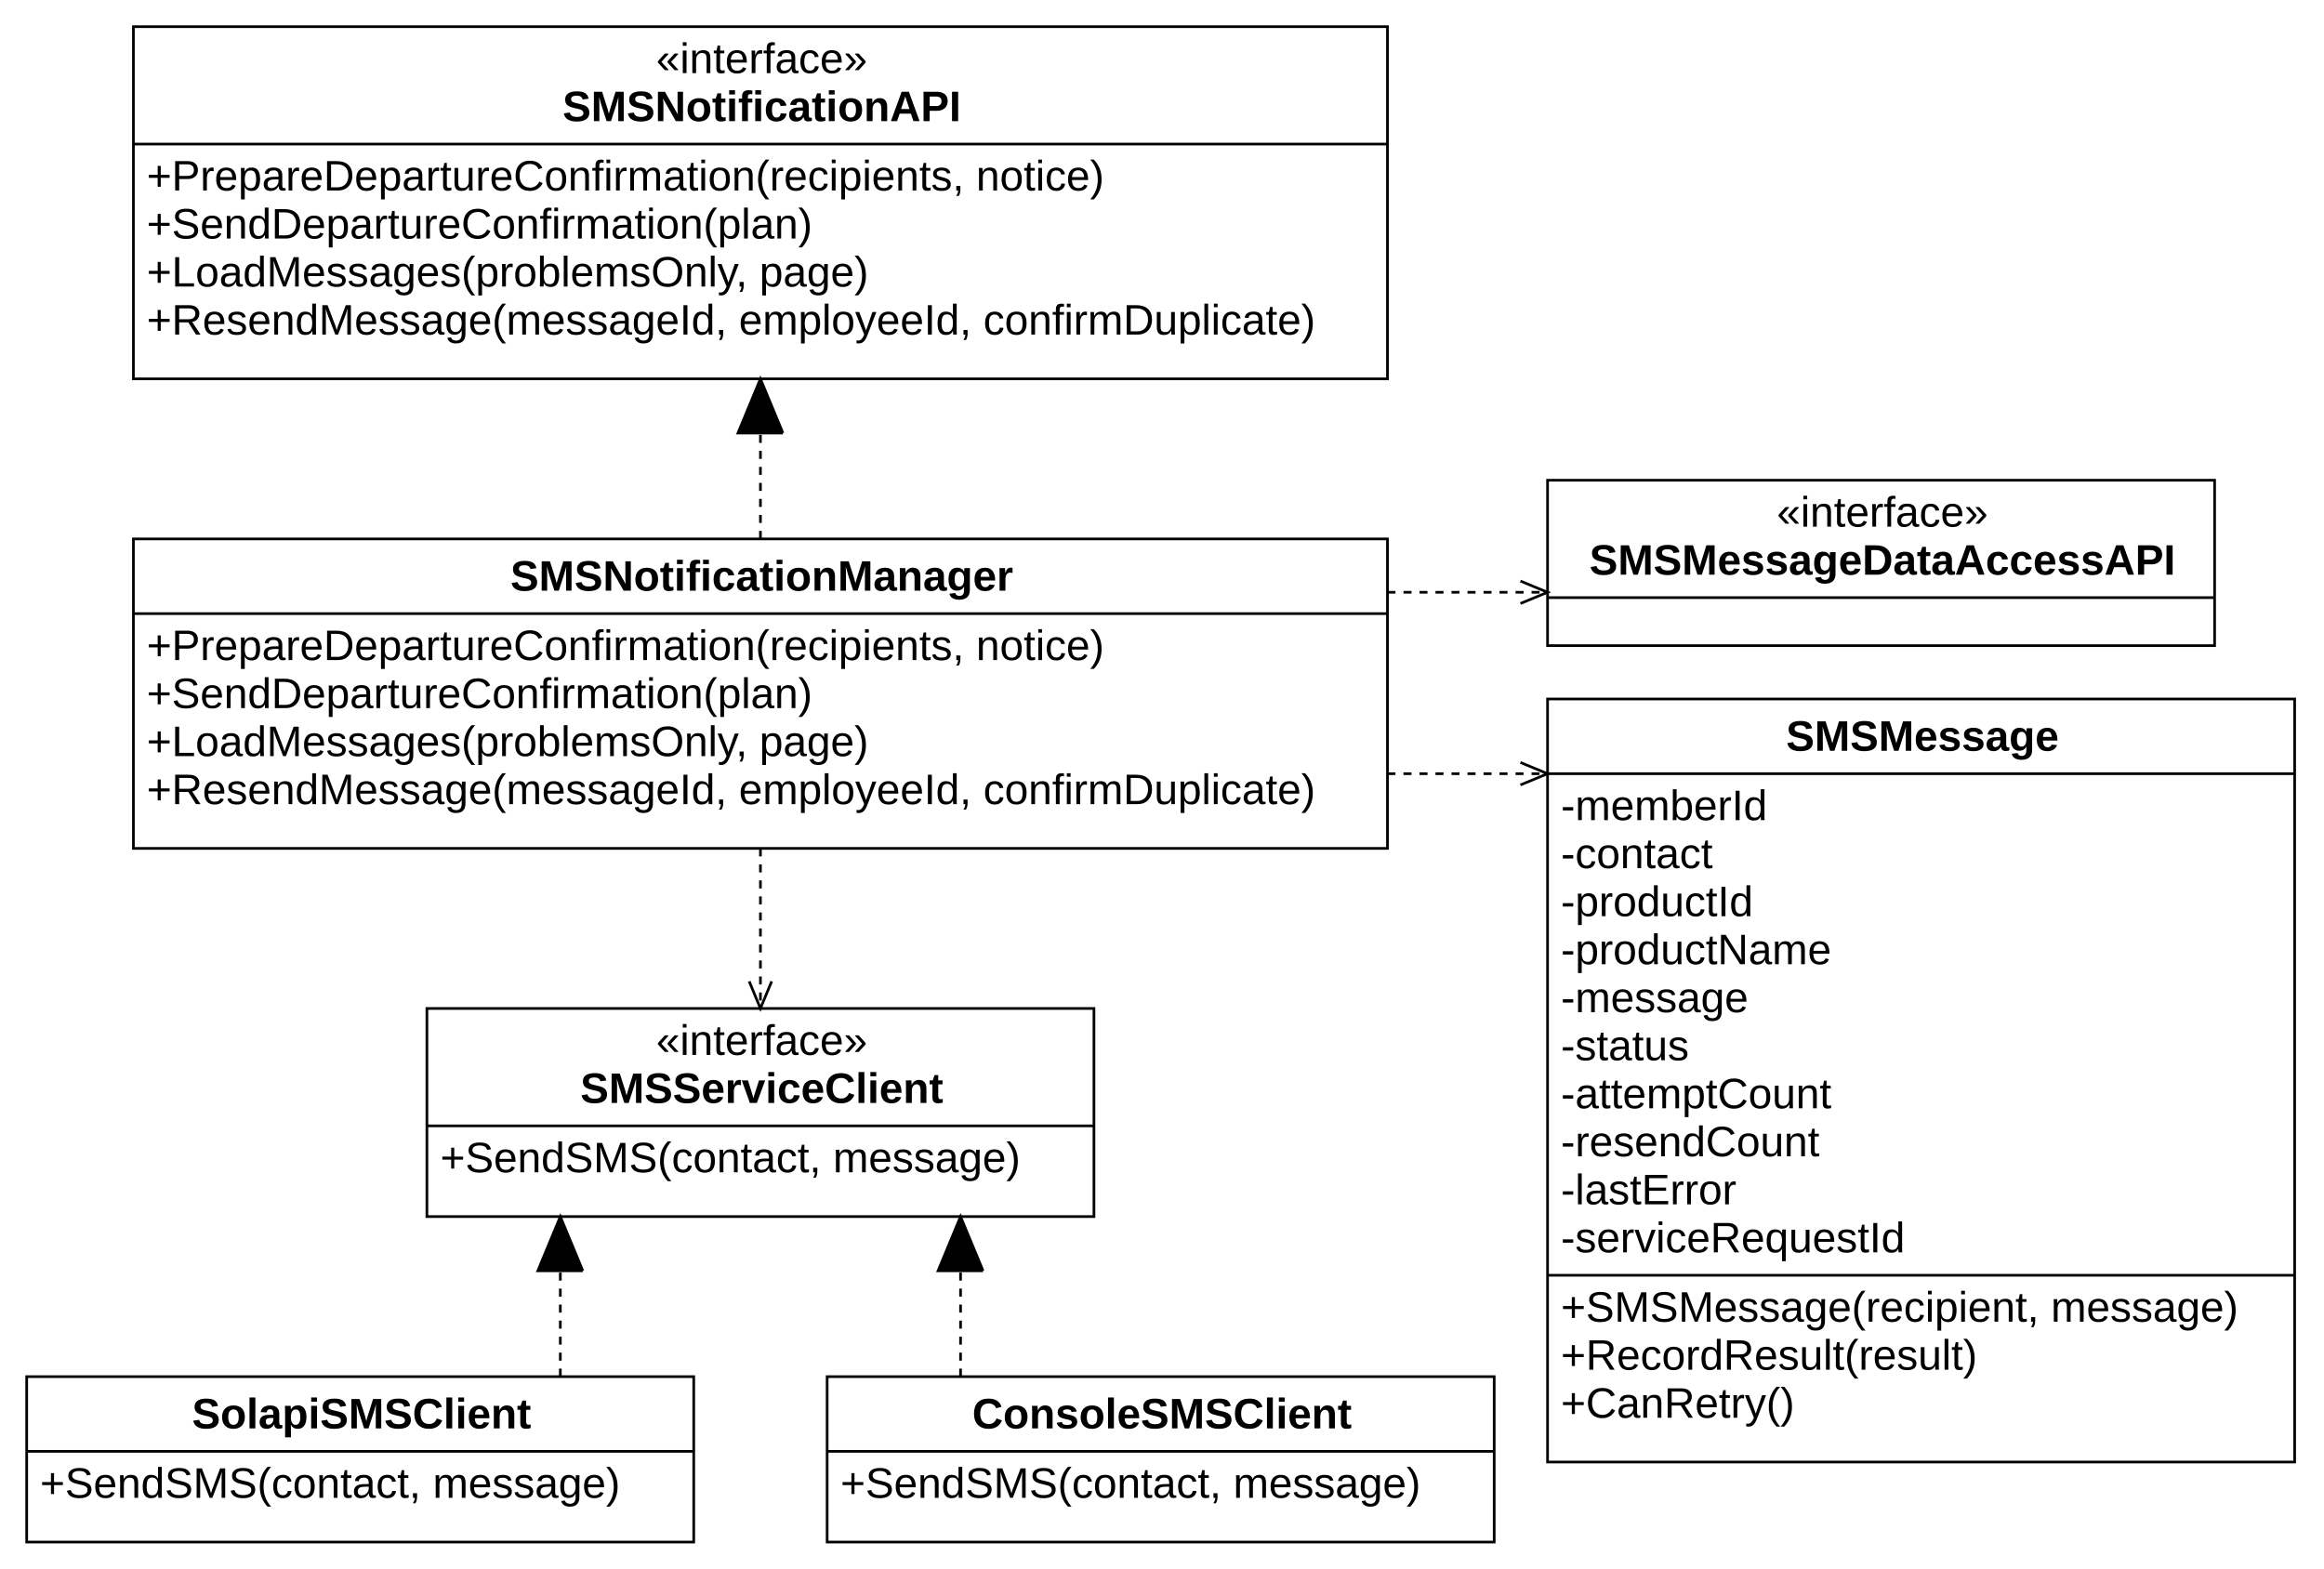
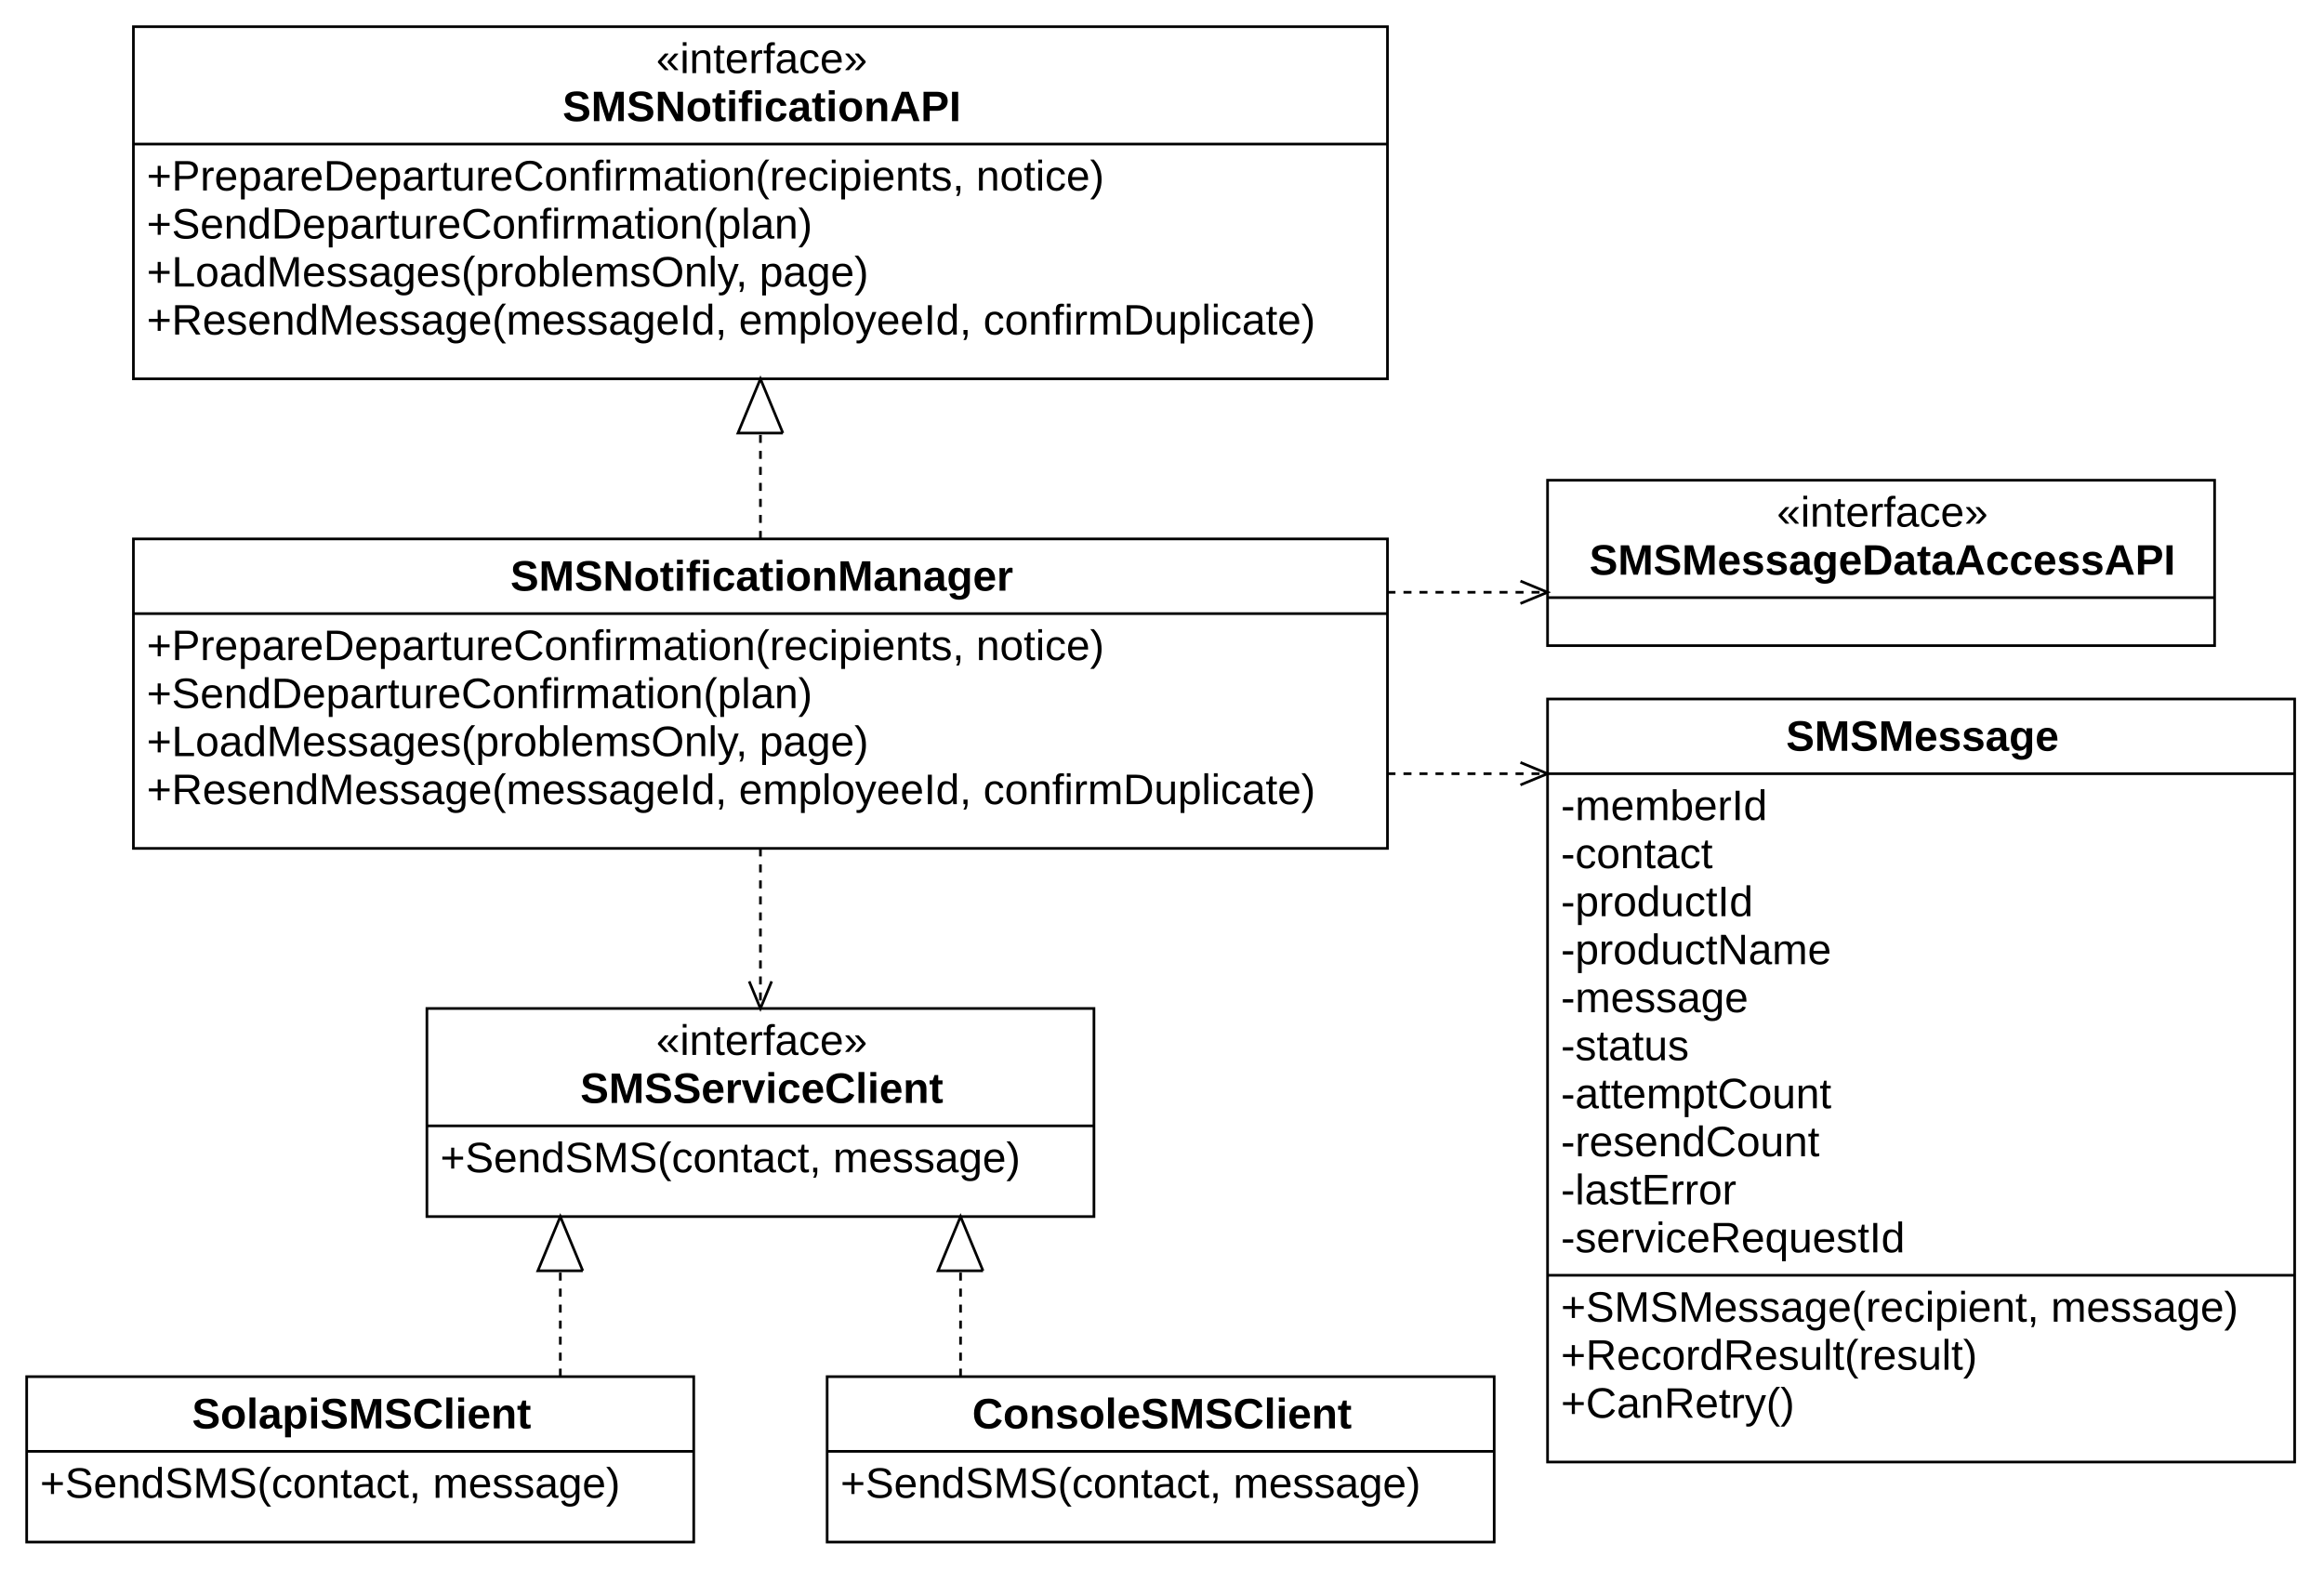
<svg xmlns="http://www.w3.org/2000/svg" width="871" height="588">
  <defs />
  <g>
    <path fill="rgb(255,255,255)" stroke="none" d="M 50 10 L 520 10 L 520 142 L 50 142 Z" />
    <path fill="none" stroke="rgb(0,0,0)" stroke-width="1" stroke-miterlimit="10" d="M 50 10 L 520 10 L 520 142 L 50 142 Z" />
    <path fill="none" stroke="rgb(0,0,0)" stroke-width="1" stroke-miterlimit="10" d="M 50 54 L 520 54" />
    <text fill="rgb(0,0,0)" stroke="none" font-family="Arial" font-size="16px" font-style="normal" font-weight="normal" text-decoration="normal" x="245.918" y="27.406" text-anchor="start" dominant-baseline="alphabetic" xml:space="preserve">«interface»</text>
    <text fill="rgb(0,0,0)" stroke="none" font-family="Arial" font-size="16px" font-style="normal" font-weight="bold" text-decoration="normal" x="210.832" y="45.406" text-anchor="start" dominant-baseline="alphabetic" xml:space="preserve">SMSNotificationAPI</text>
    <text fill="rgb(0,0,0)" stroke="none" font-family="Arial" font-size="16px" font-style="normal" font-weight="normal" text-decoration="normal" x="55" y="71.406" text-anchor="start" dominant-baseline="alphabetic" xml:space="preserve">+PrepareDepartureConfirmation(recipients, notice)</text>
    <text fill="rgb(0,0,0)" stroke="none" font-family="Arial" font-size="16px" font-style="normal" font-weight="normal" text-decoration="normal" x="55" y="89.406" text-anchor="start" dominant-baseline="alphabetic" xml:space="preserve">+SendDepartureConfirmation(plan)</text>
    <text fill="rgb(0,0,0)" stroke="none" font-family="Arial" font-size="16px" font-style="normal" font-weight="normal" text-decoration="normal" x="55" y="107.406" text-anchor="start" dominant-baseline="alphabetic" xml:space="preserve">+LoadMessages(problemsOnly, page)</text>
    <text fill="rgb(0,0,0)" stroke="none" font-family="Arial" font-size="16px" font-style="normal" font-weight="normal" text-decoration="normal" x="55" y="125.406" text-anchor="start" dominant-baseline="alphabetic" xml:space="preserve">+ResendMessage(messageId, employeeId, confirmDuplicate)</text>
    <path fill="rgb(255,255,255)" stroke="none" d="M 50 202 L 520 202 L 520 318 L 50 318 Z" />
    <path fill="none" stroke="rgb(0,0,0)" stroke-width="1" stroke-miterlimit="10" d="M 50 202 L 520 202 L 520 318 L 50 318 Z" />
    <path fill="none" stroke="rgb(0,0,0)" stroke-width="1" stroke-miterlimit="10" d="M 50 230 L 520 230" />
    <text fill="rgb(0,0,0)" stroke="none" font-family="Arial" font-size="16px" font-style="normal" font-weight="bold" text-decoration="normal" x="191.27" y="221.406" text-anchor="start" dominant-baseline="alphabetic" xml:space="preserve">SMSNotificationManager</text>
    <text fill="rgb(0,0,0)" stroke="none" font-family="Arial" font-size="16px" font-style="normal" font-weight="normal" text-decoration="normal" x="55" y="247.406" text-anchor="start" dominant-baseline="alphabetic" xml:space="preserve">+PrepareDepartureConfirmation(recipients, notice)</text>
    <text fill="rgb(0,0,0)" stroke="none" font-family="Arial" font-size="16px" font-style="normal" font-weight="normal" text-decoration="normal" x="55" y="265.406" text-anchor="start" dominant-baseline="alphabetic" xml:space="preserve">+SendDepartureConfirmation(plan)</text>
    <text fill="rgb(0,0,0)" stroke="none" font-family="Arial" font-size="16px" font-style="normal" font-weight="normal" text-decoration="normal" x="55" y="283.406" text-anchor="start" dominant-baseline="alphabetic" xml:space="preserve">+LoadMessages(problemsOnly, page)</text>
    <text fill="rgb(0,0,0)" stroke="none" font-family="Arial" font-size="16px" font-style="normal" font-weight="normal" text-decoration="normal" x="55" y="301.406" text-anchor="start" dominant-baseline="alphabetic" xml:space="preserve">+ResendMessage(messageId, employeeId, confirmDuplicate)</text>
    <path fill="rgb(255,255,255)" stroke="none" d="M 160 378 L 410 378 L 410 456 L 160 456 Z" />
    <path fill="none" stroke="rgb(0,0,0)" stroke-width="1" stroke-miterlimit="10" d="M 160 378 L 410 378 L 410 456 L 160 456 Z" />
    <path fill="none" stroke="rgb(0,0,0)" stroke-width="1" stroke-miterlimit="10" d="M 160 422 L 410 422" />
    <text fill="rgb(0,0,0)" stroke="none" font-family="Arial" font-size="16px" font-style="normal" font-weight="normal" text-decoration="normal" x="245.918" y="395.406" text-anchor="start" dominant-baseline="alphabetic" xml:space="preserve">«interface»</text>
    <text fill="rgb(0,0,0)" stroke="none" font-family="Arial" font-size="16px" font-style="normal" font-weight="bold" text-decoration="normal" x="217.473" y="413.406" text-anchor="start" dominant-baseline="alphabetic" xml:space="preserve">SMSServiceClient</text>
    <text fill="rgb(0,0,0)" stroke="none" font-family="Arial" font-size="16px" font-style="normal" font-weight="normal" text-decoration="normal" x="165" y="439.406" text-anchor="start" dominant-baseline="alphabetic" xml:space="preserve">+SendSMS(contact, message)</text>
    <path fill="rgb(255,255,255)" stroke="none" d="M 580 262 L 860 262 L 860 548 L 580 548 Z" />
    <path fill="none" stroke="rgb(0,0,0)" stroke-width="1" stroke-miterlimit="10" d="M 580 262 L 860 262 L 860 548 L 580 548 Z" />
    <path fill="none" stroke="rgb(0,0,0)" stroke-width="1" stroke-miterlimit="10" d="M 580 290 L 860 290" />
    <path fill="none" stroke="rgb(0,0,0)" stroke-width="1" stroke-miterlimit="10" d="M 580 478 L 860 478" />
    <text fill="rgb(0,0,0)" stroke="none" font-family="Arial" font-size="16px" font-style="normal" font-weight="bold" text-decoration="normal" x="669.367" y="281.406" text-anchor="start" dominant-baseline="alphabetic" xml:space="preserve">SMSMessage</text>
    <text fill="rgb(0,0,0)" stroke="none" font-family="Arial" font-size="16px" font-style="normal" font-weight="normal" text-decoration="normal" x="585" y="307.406" text-anchor="start" dominant-baseline="alphabetic" xml:space="preserve">-memberId</text>
    <text fill="rgb(0,0,0)" stroke="none" font-family="Arial" font-size="16px" font-style="normal" font-weight="normal" text-decoration="normal" x="585" y="325.406" text-anchor="start" dominant-baseline="alphabetic" xml:space="preserve">-contact</text>
    <text fill="rgb(0,0,0)" stroke="none" font-family="Arial" font-size="16px" font-style="normal" font-weight="normal" text-decoration="normal" x="585" y="343.406" text-anchor="start" dominant-baseline="alphabetic" xml:space="preserve">-productId</text>
    <text fill="rgb(0,0,0)" stroke="none" font-family="Arial" font-size="16px" font-style="normal" font-weight="normal" text-decoration="normal" x="585" y="361.406" text-anchor="start" dominant-baseline="alphabetic" xml:space="preserve">-productName</text>
    <text fill="rgb(0,0,0)" stroke="none" font-family="Arial" font-size="16px" font-style="normal" font-weight="normal" text-decoration="normal" x="585" y="379.406" text-anchor="start" dominant-baseline="alphabetic" xml:space="preserve">-message</text>
    <text fill="rgb(0,0,0)" stroke="none" font-family="Arial" font-size="16px" font-style="normal" font-weight="normal" text-decoration="normal" x="585" y="397.406" text-anchor="start" dominant-baseline="alphabetic" xml:space="preserve">-status</text>
    <text fill="rgb(0,0,0)" stroke="none" font-family="Arial" font-size="16px" font-style="normal" font-weight="normal" text-decoration="normal" x="585" y="415.406" text-anchor="start" dominant-baseline="alphabetic" xml:space="preserve">-attemptCount</text>
    <text fill="rgb(0,0,0)" stroke="none" font-family="Arial" font-size="16px" font-style="normal" font-weight="normal" text-decoration="normal" x="585" y="433.406" text-anchor="start" dominant-baseline="alphabetic" xml:space="preserve">-resendCount</text>
    <text fill="rgb(0,0,0)" stroke="none" font-family="Arial" font-size="16px" font-style="normal" font-weight="normal" text-decoration="normal" x="585" y="451.406" text-anchor="start" dominant-baseline="alphabetic" xml:space="preserve">-lastError</text>
    <text fill="rgb(0,0,0)" stroke="none" font-family="Arial" font-size="16px" font-style="normal" font-weight="normal" text-decoration="normal" x="585" y="469.406" text-anchor="start" dominant-baseline="alphabetic" xml:space="preserve">-serviceRequestId</text>
    <text fill="rgb(0,0,0)" stroke="none" font-family="Arial" font-size="16px" font-style="normal" font-weight="normal" text-decoration="normal" x="585" y="495.406" text-anchor="start" dominant-baseline="alphabetic" xml:space="preserve">+SMSMessage(recipient, message)</text>
    <text fill="rgb(0,0,0)" stroke="none" font-family="Arial" font-size="16px" font-style="normal" font-weight="normal" text-decoration="normal" x="585" y="513.406" text-anchor="start" dominant-baseline="alphabetic" xml:space="preserve">+RecordResult(result)</text>
    <text fill="rgb(0,0,0)" stroke="none" font-family="Arial" font-size="16px" font-style="normal" font-weight="normal" text-decoration="normal" x="585" y="531.406" text-anchor="start" dominant-baseline="alphabetic" xml:space="preserve">+CanRetry()</text>
    <path fill="none" stroke="rgb(0,0,0)" stroke-width="1" stroke-miterlimit="10" d="M 285 202 L 285 142" stroke-dasharray="3,3" />
-     <path fill="rgb(0,0,0)" stroke="none" d="M 293.419 162.325 L 285 142 L 276.581 162.325 Z" />
+     <path fill="rgb(255,255,255)" stroke="none" d="M 293.419 162.325 L 285 142 L 276.581 162.325 Z" />
    <path fill="none" stroke="rgb(0,0,0)" stroke-width="1" stroke-miterlimit="10" d="M 293.419 162.325 L 285 142 L 276.581 162.325 L 293.419 162.325" />
    <path fill="none" stroke="rgb(0,0,0)" stroke-width="1" stroke-miterlimit="10" d="M 285 318 L 285 378" stroke-dasharray="3,3" />
    <path fill="none" stroke="rgb(0,0,0)" stroke-width="1" stroke-miterlimit="10" d="M 280.79 367.837 L 285 378 L 289.21 367.837" />
    <path fill="none" stroke="rgb(0,0,0)" stroke-width="1" stroke-miterlimit="10" d="M 520 290 L 580 290" stroke-dasharray="3,3" />
    <path fill="none" stroke="rgb(0,0,0)" stroke-width="1" stroke-miterlimit="10" d="M 569.837 294.21 L 580 290 L 569.837 285.79" />
    <path fill="rgb(255,255,255)" stroke="none" d="M 10 516 L 260 516 L 260 578 L 10 578 Z" />
    <path fill="none" stroke="rgb(0,0,0)" stroke-width="1" stroke-miterlimit="10" d="M 10 516 L 260 516 L 260 578 L 10 578 Z" />
    <path fill="none" stroke="rgb(0,0,0)" stroke-width="1" stroke-miterlimit="10" d="M 10 544 L 260 544" />
    <text fill="rgb(0,0,0)" stroke="none" font-family="Arial" font-size="16px" font-style="normal" font-weight="bold" text-decoration="normal" x="71.938" y="535.406" text-anchor="start" dominant-baseline="alphabetic" xml:space="preserve">SolapiSMSClient</text>
    <text fill="rgb(0,0,0)" stroke="none" font-family="Arial" font-size="16px" font-style="normal" font-weight="normal" text-decoration="normal" x="15" y="561.406" text-anchor="start" dominant-baseline="alphabetic" xml:space="preserve">+SendSMS(contact, message)</text>
    <path fill="rgb(255,255,255)" stroke="none" d="M 310 516 L 560 516 L 560 578 L 310 578 Z" />
    <path fill="none" stroke="rgb(0,0,0)" stroke-width="1" stroke-miterlimit="10" d="M 310 516 L 560 516 L 560 578 L 310 578 Z" />
    <path fill="none" stroke="rgb(0,0,0)" stroke-width="1" stroke-miterlimit="10" d="M 310 544 L 560 544" />
    <text fill="rgb(0,0,0)" stroke="none" font-family="Arial" font-size="16px" font-style="normal" font-weight="bold" text-decoration="normal" x="364.383" y="535.406" text-anchor="start" dominant-baseline="alphabetic" xml:space="preserve">ConsoleSMSClient</text>
    <text fill="rgb(0,0,0)" stroke="none" font-family="Arial" font-size="16px" font-style="normal" font-weight="normal" text-decoration="normal" x="315" y="561.406" text-anchor="start" dominant-baseline="alphabetic" xml:space="preserve">+SendSMS(contact, message)</text>
    <path fill="none" stroke="rgb(0,0,0)" stroke-width="1" stroke-miterlimit="10" d="M 210 516 L 210 456" stroke-dasharray="3,3" />
-     <path fill="rgb(0,0,0)" stroke="none" d="M 218.419 476.325 L 210 456 L 201.581 476.325 Z" />
+     <path fill="rgb(255,255,255)" stroke="none" d="M 218.419 476.325 L 210 456 L 201.581 476.325 Z" />
    <path fill="none" stroke="rgb(0,0,0)" stroke-width="1" stroke-miterlimit="10" d="M 218.419 476.325 L 210 456 L 201.581 476.325 L 218.419 476.325" />
    <path fill="none" stroke="rgb(0,0,0)" stroke-width="1" stroke-miterlimit="10" d="M 360 516 L 360 456" stroke-dasharray="3,3" />
-     <path fill="rgb(0,0,0)" stroke="none" d="M 368.419 476.325 L 360 456 L 351.581 476.325 Z" />
+     <path fill="rgb(255,255,255)" stroke="none" d="M 368.419 476.325 L 360 456 L 351.581 476.325 Z" />
    <path fill="none" stroke="rgb(0,0,0)" stroke-width="1" stroke-miterlimit="10" d="M 368.419 476.325 L 360 456 L 351.581 476.325 L 368.419 476.325" />
    <path fill="rgb(255,255,255)" stroke="none" d="M 580 180 L 830 180 L 830 242 L 580 242 Z" />
    <path fill="none" stroke="rgb(0,0,0)" stroke-width="1" stroke-miterlimit="10" d="M 580 180 L 830 180 L 830 242 L 580 242 Z" />
    <path fill="none" stroke="rgb(0,0,0)" stroke-width="1" stroke-miterlimit="10" d="M 580 224 L 830 224" />
    <text fill="rgb(0,0,0)" stroke="none" font-family="Arial" font-size="16px" font-style="normal" font-weight="normal" text-decoration="normal" x="665.918" y="197.406" text-anchor="start" dominant-baseline="alphabetic" xml:space="preserve">«interface»</text>
    <text fill="rgb(0,0,0)" stroke="none" font-family="Arial" font-size="16px" font-style="normal" font-weight="bold" text-decoration="normal" x="595.668" y="215.406" text-anchor="start" dominant-baseline="alphabetic" xml:space="preserve">SMSMessageDataAccessAPI</text>
    <path fill="none" stroke="rgb(0,0,0)" stroke-width="1" stroke-miterlimit="10" d="M 520 222 L 580 222" stroke-dasharray="3,3" />
    <path fill="none" stroke="rgb(0,0,0)" stroke-width="1" stroke-miterlimit="10" d="M 569.837 226.21 L 580 222 L 569.837 217.79" />
  </g>
</svg>
